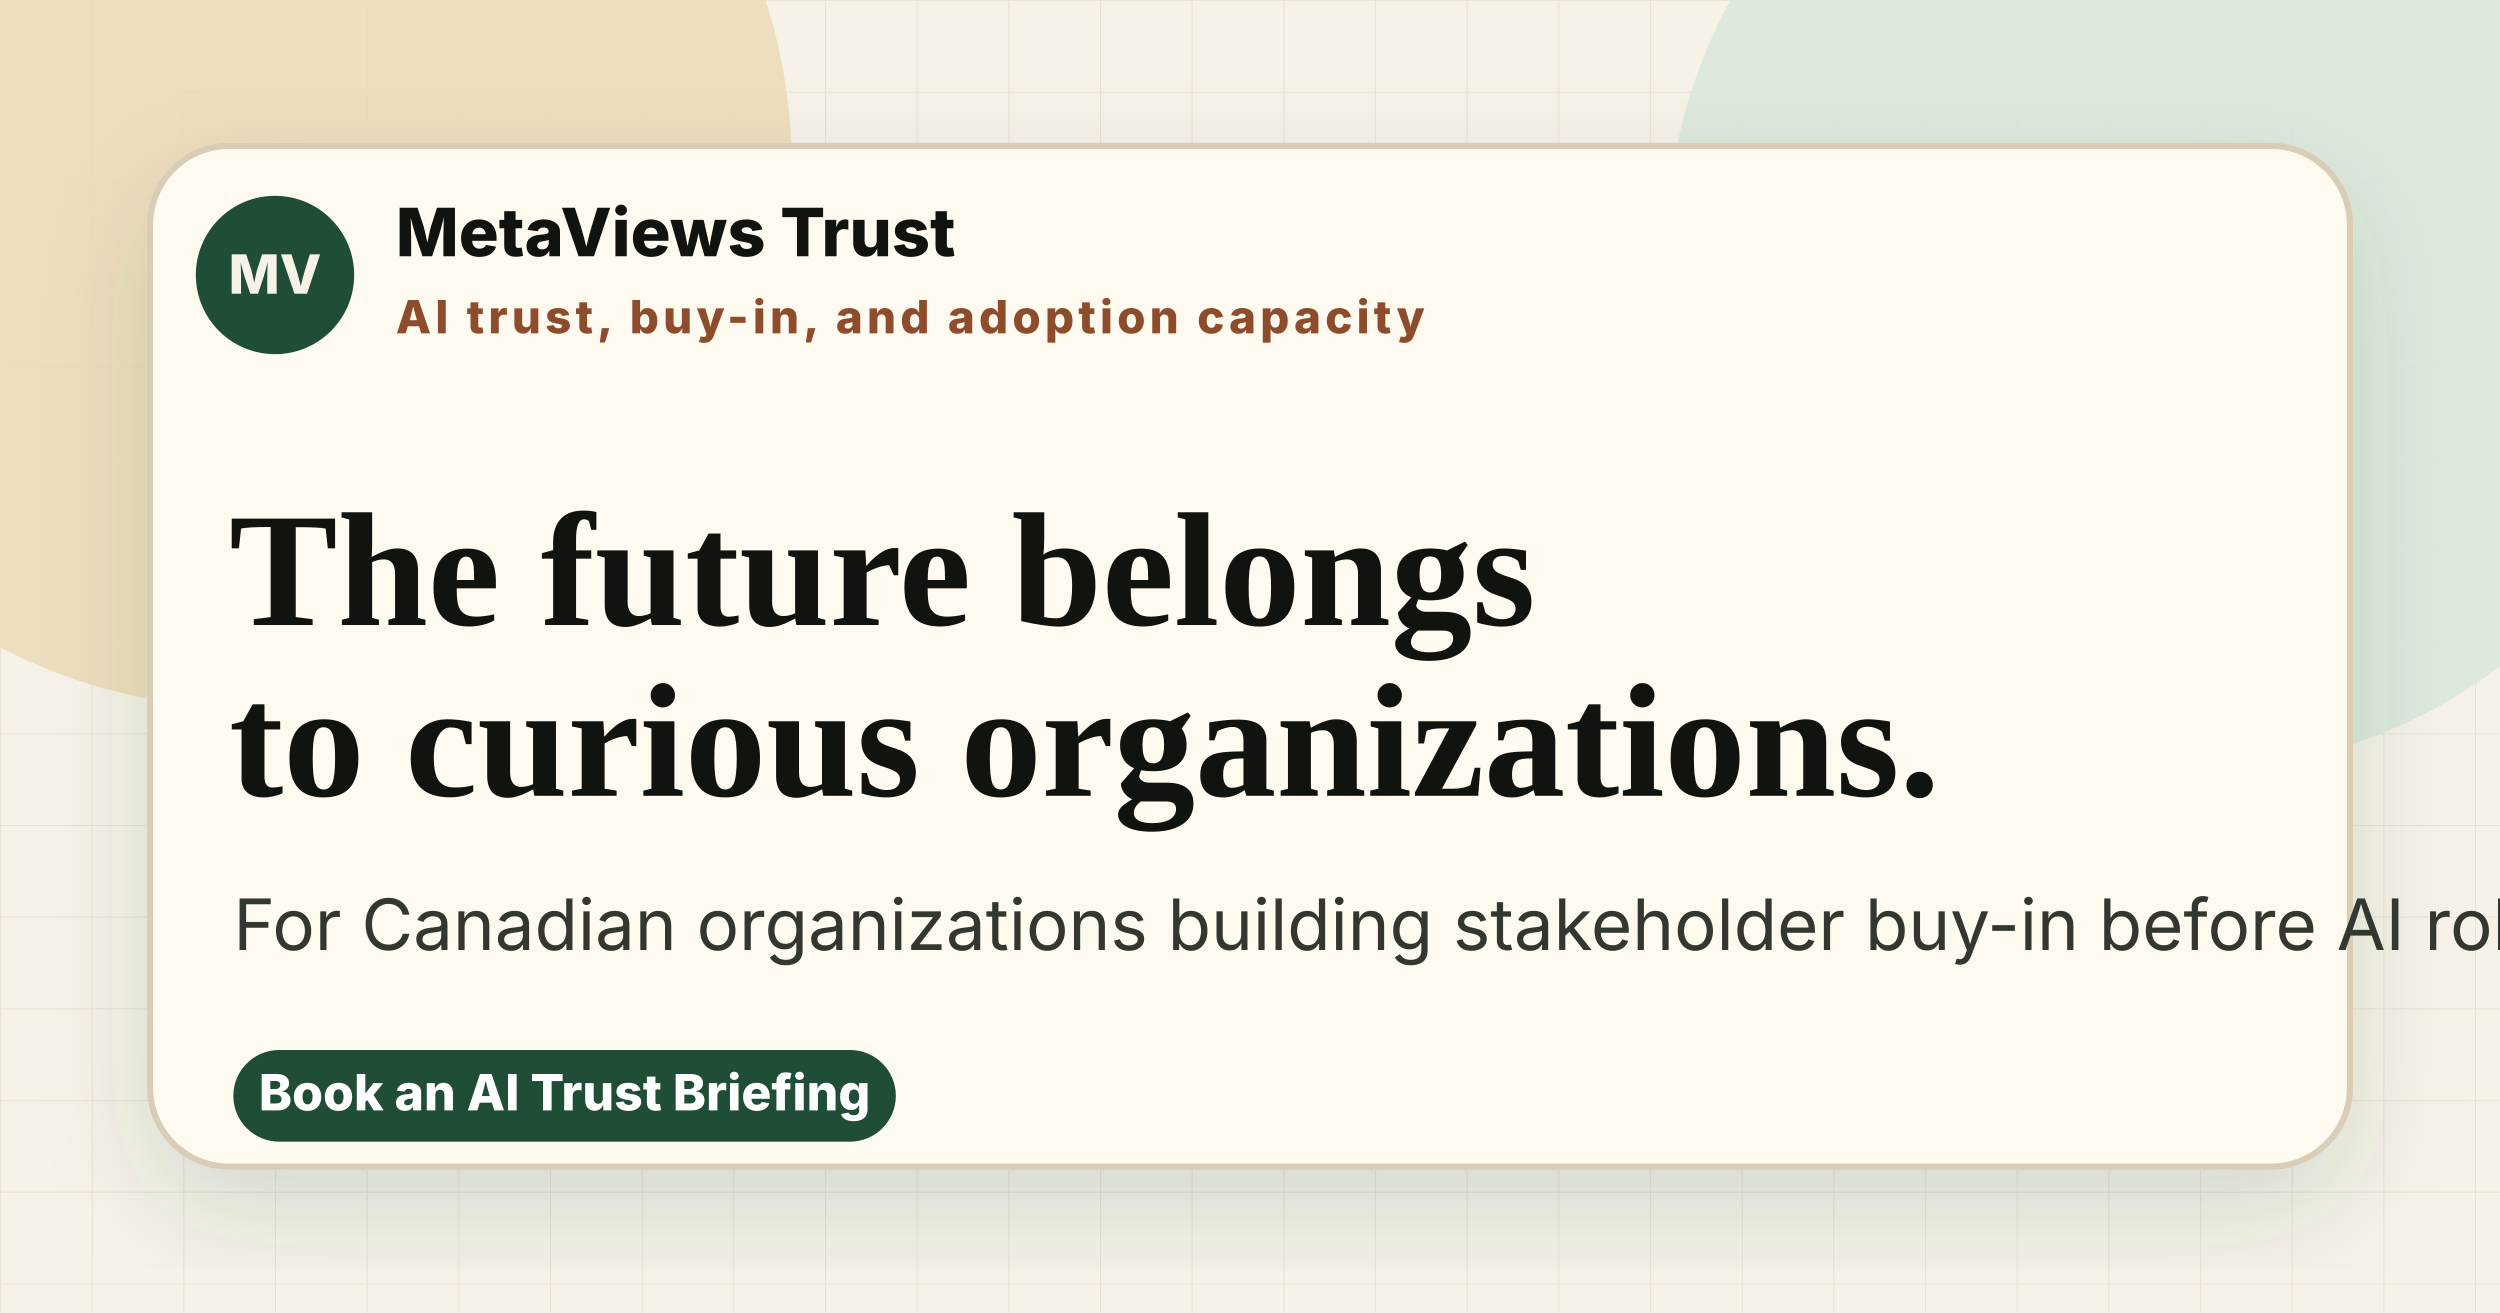
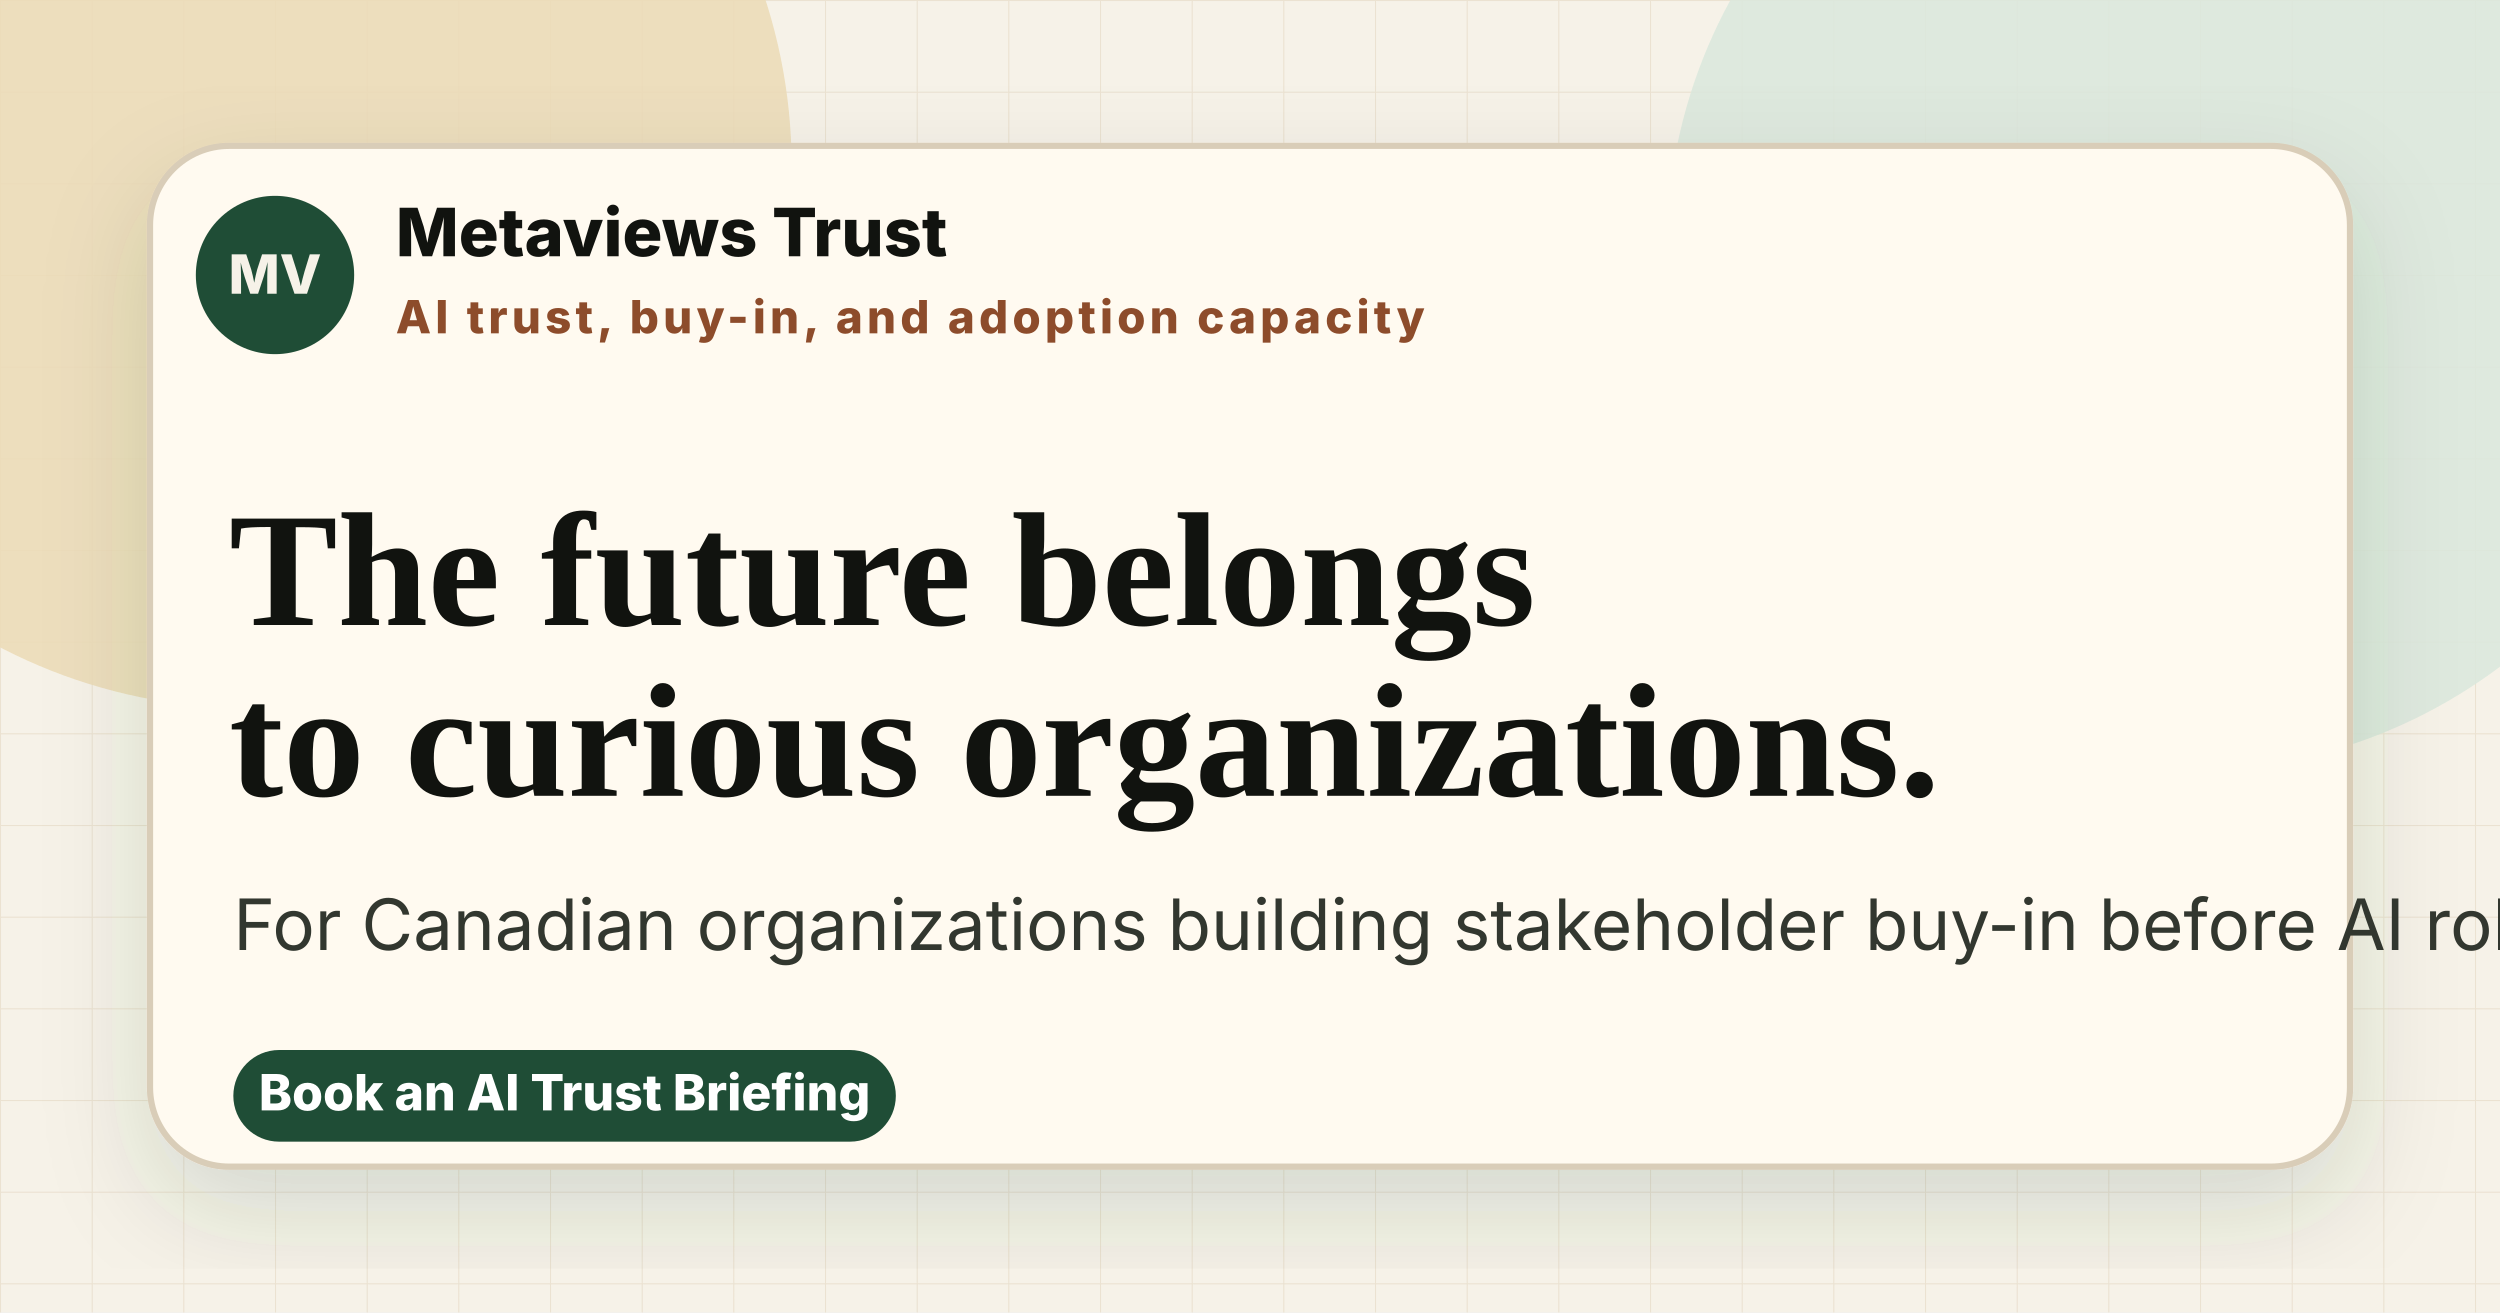
<svg xmlns="http://www.w3.org/2000/svg" width="1200" height="630" viewBox="0 0 1200 630">
  <defs>
    <pattern id="grid" width="44" height="44" patternUnits="userSpaceOnUse">
      <path d="M 44 0 L 0 0 0 44" fill="none" stroke="#e8decc" stroke-width="1" />
    </pattern>
    <filter id="shadow" x="-10%" y="-10%" width="120%" height="120%">
      <feDropShadow dx="0" dy="20" stdDeviation="25" flood-color="#1f4d36" flood-opacity="0.14" />
    </filter>
  </defs>
  <rect width="1200" height="630" fill="#f6f2e8" />
  <rect width="1200" height="630" fill="url(#grid)" opacity="0.8" />
  <circle cx="120" cy="80" r="260" fill="#ecdcb8" opacity="0.9" />
  <circle cx="1050" cy="120" r="250" fill="#dbe8dd" opacity="0.9" />
  <rect x="72" y="70" width="1056" height="490" rx="38" fill="#fffaf0" stroke="#d9cdb8" stroke-width="3" filter="url(#shadow)" />
  <circle cx="132" cy="132" r="38" fill="#1f4d36" />
  <text x="132" y="141" text-anchor="middle" font-family="Inter, Arial, sans-serif" font-size="26" font-weight="800" fill="#f6f2e8">MV</text>
-   <text x="190" y="123" font-family="Inter, Arial, sans-serif" font-size="32" font-weight="800" fill="#11130f">MetaViews Trust</text>
+   <text x="190" y="123" font-family="Inter, Arial, sans-serif" font-size="32" font-weight="800" fill="#11130f">Metaviews Trust</text>
  <text x="190" y="160" font-family="Inter, Arial, sans-serif" font-size="22" font-weight="800" letter-spacing="2" text-transform="uppercase" fill="#8d4c2b">AI trust, buy-in, and adoption capacity</text>
  <text x="110" y="300" font-family="Georgia, 'Times New Roman', serif" font-size="78" font-weight="700" fill="#11130f">
    <tspan x="110" dy="0">The future belongs</tspan>
    <tspan x="110" dy="82">to curious organizations.</tspan>
  </text>
  <text x="112" y="456" font-family="Inter, Arial, sans-serif" font-size="34" fill="#32372f">For Canadian organizations building stakeholder buy-in before AI rollout.</text>
  <rect x="112" y="504" width="318" height="44" rx="22" fill="#1f4d36" />
  <text x="271" y="533" text-anchor="middle" font-family="Inter, Arial, sans-serif" font-size="24" font-weight="800" fill="#ffffff">Book an AI Trust Briefing</text>
</svg>
